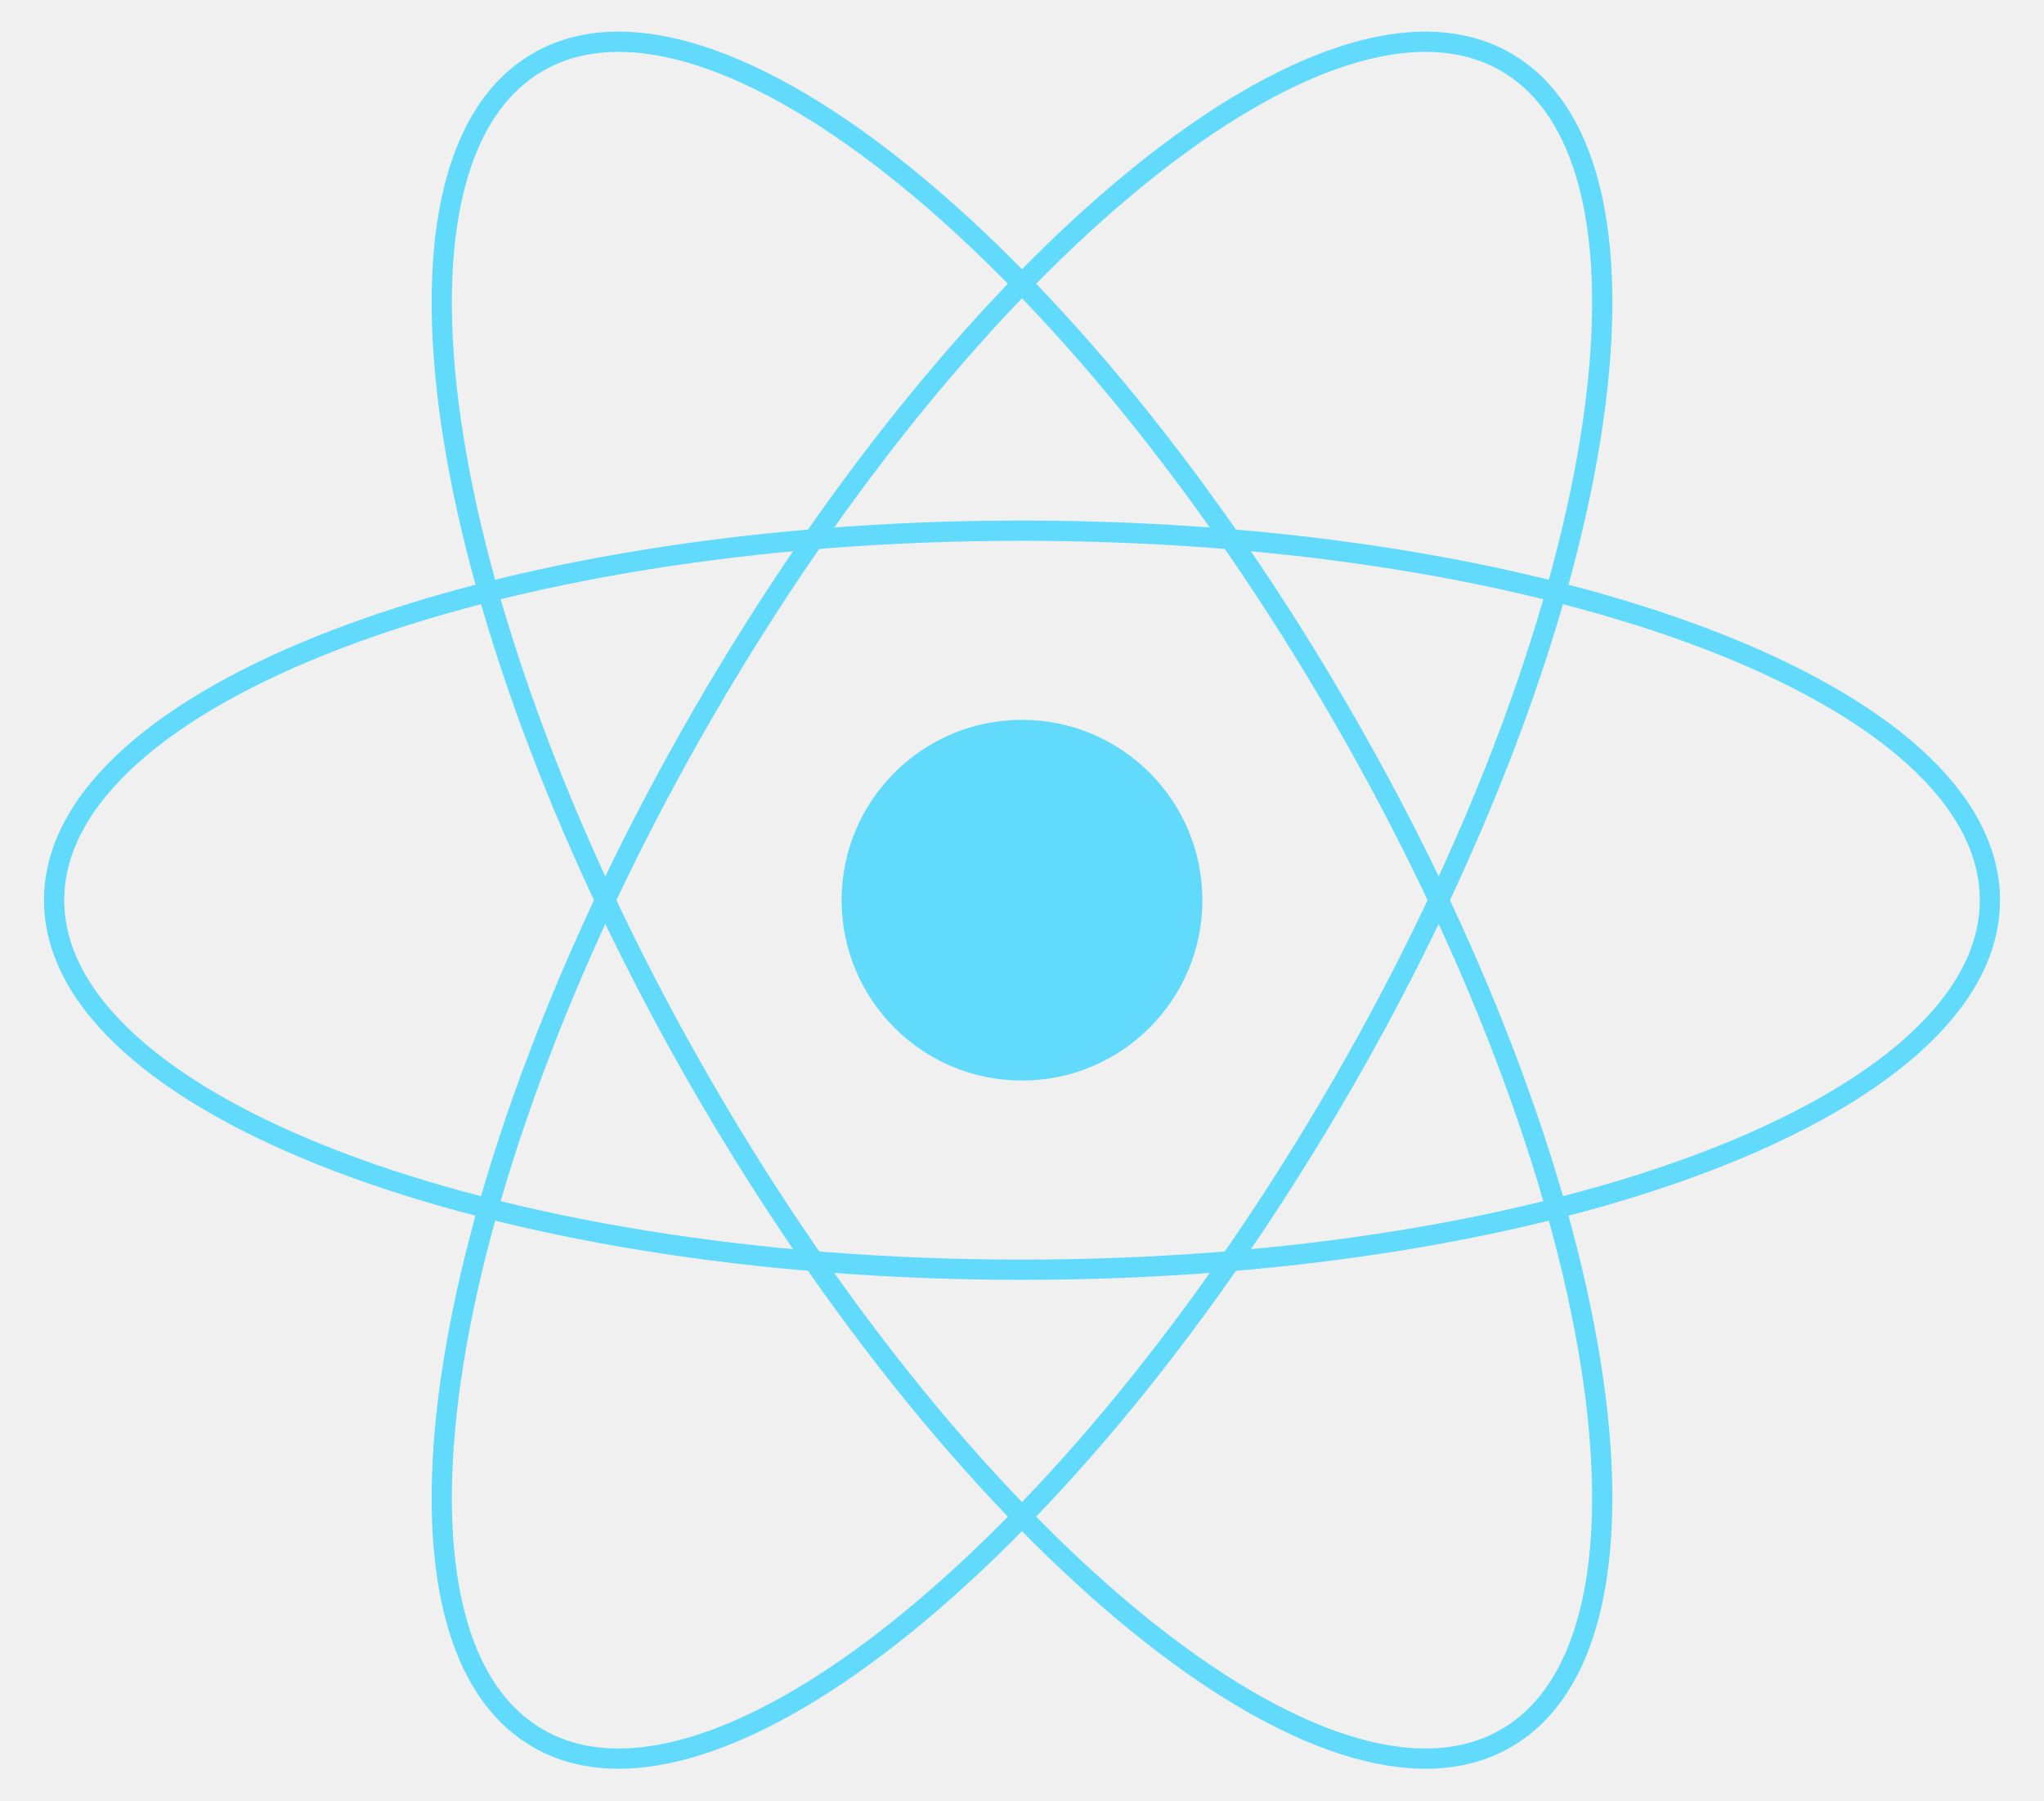
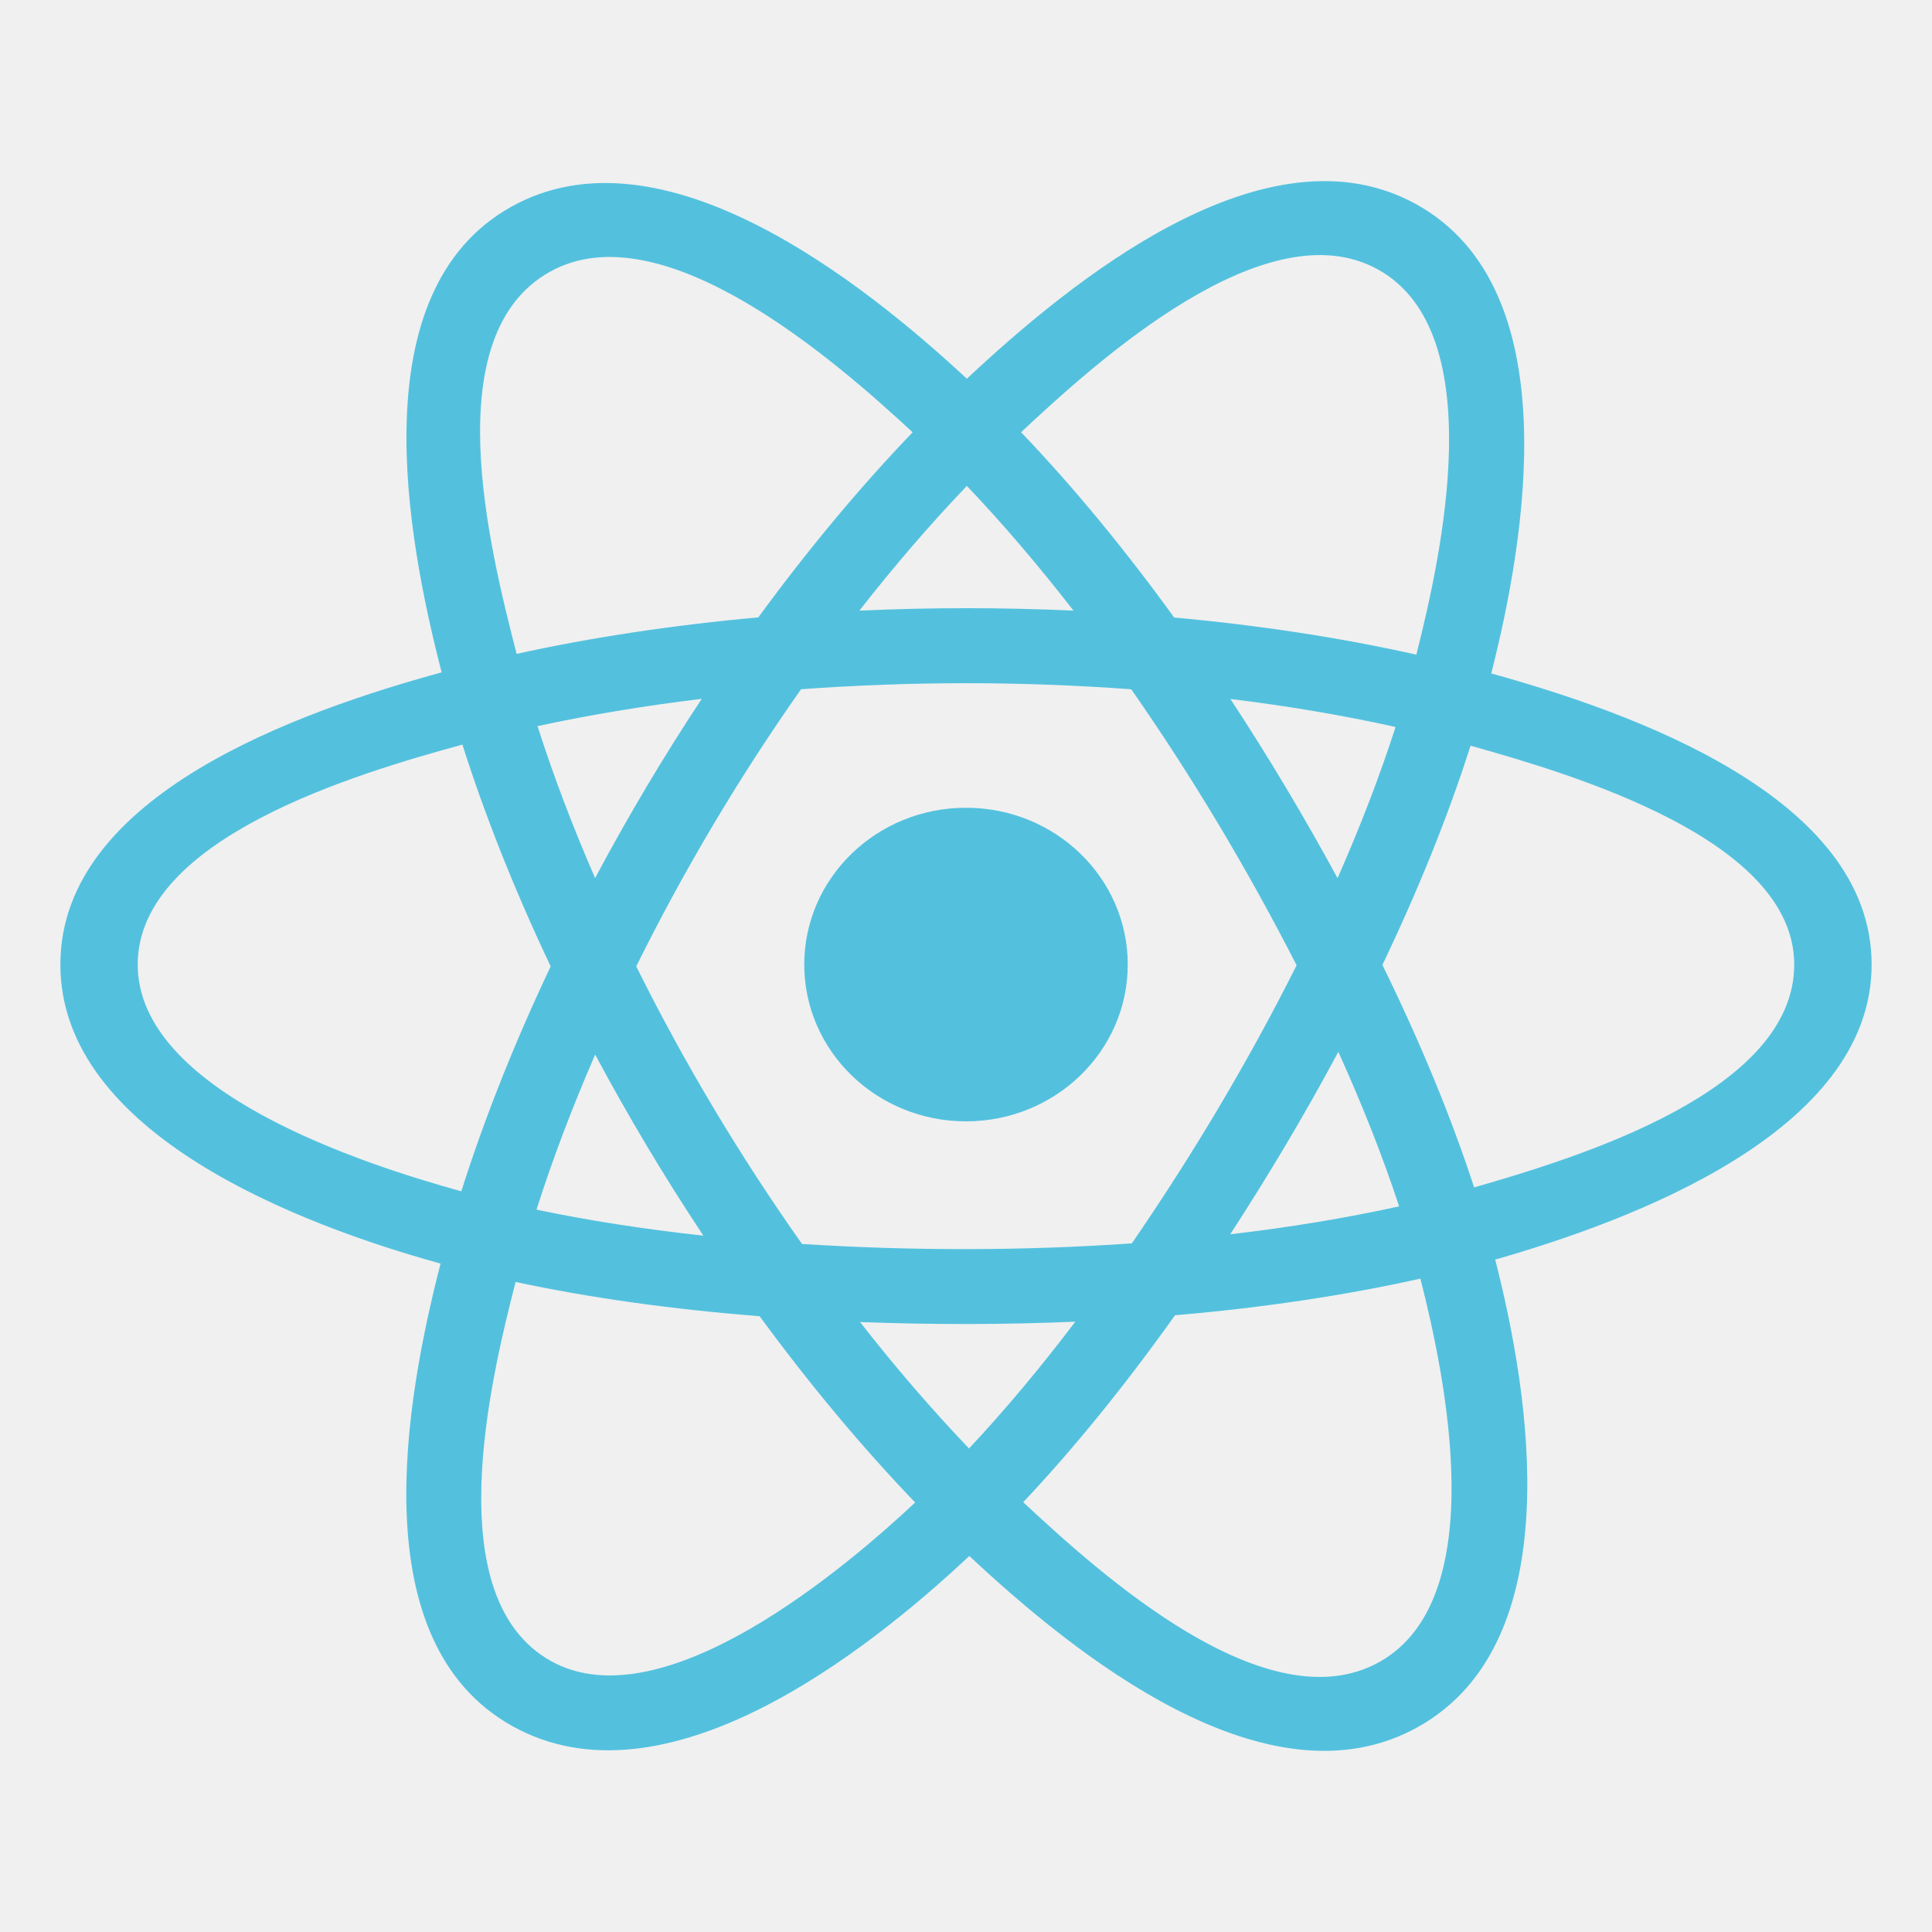
- <svg xmlns="http://www.w3.org/2000/svg" width="101" height="89" viewBox="0 0 101 89" fill="none">
-   <g id="React-icon 1" clip-path="url(#clip0_143_298)">
-     <path id="Vector" d="M50.5 53.399C55.422 53.399 59.413 49.408 59.413 44.486C59.413 39.563 55.422 35.573 50.5 35.573C45.577 35.573 41.587 39.563 41.587 44.486C41.587 49.408 45.577 53.399 50.5 53.399Z" fill="#61DAFB" />
-     <g id="Group">
-       <path id="Vector_2" d="M50.5 62.747C76.913 62.747 98.326 54.571 98.326 44.486C98.326 34.401 76.913 26.225 50.5 26.225C24.086 26.225 2.674 34.401 2.674 44.486C2.674 54.571 24.086 62.747 50.5 62.747Z" stroke="#61DAFB" />
-       <path id="Vector_3" d="M34.686 53.616C47.892 76.491 65.679 90.947 74.413 85.904C83.147 80.862 79.521 58.23 66.314 35.355C53.108 12.48 35.321 -1.975 26.587 3.067C17.853 8.11 21.479 30.741 34.686 53.616Z" stroke="#61DAFB" />
-       <path id="Vector_4" d="M34.686 35.355C21.479 58.23 17.853 80.862 26.587 85.904C35.321 90.947 53.108 76.491 66.314 53.616C79.521 30.741 83.147 8.11 74.413 3.067C65.679 -1.975 47.893 12.48 34.686 35.355Z" stroke="#61DAFB" />
-     </g>
-   </g>
-   <defs>
-     <clipPath id="clip0_143_298">
-       <rect width="100" height="88.972" fill="white" transform="translate(0.5)" />
-     </clipPath>
-   </defs>
+ <svg xmlns="http://www.w3.org/2000/svg" width="800px" height="800px" viewBox="0 0 32 32" fill="none">
+   <path d="M18.679 15.976C18.679 14.541 17.48 13.379 16 13.379C14.521 13.379 13.321 14.541 13.321 15.976C13.321 17.41 14.521 18.573 16 18.573C17.48 18.573 18.679 17.41 18.679 15.976Z" fill="#53C1DE" />
+   <path fill-rule="evenodd" clip-rule="evenodd" d="M24.7 11.154C25.266 8.925 25.977 4.791 23.47 3.39C20.975 1.995 17.728 4.668 16.014 6.273C14.304 4.684 10.966 2.022 8.462 3.428C5.968 4.828 6.737 8.893 7.315 11.136C4.988 11.776 1 13.156 1 15.976C1 18.787 4.984 20.289 7.297 20.929C6.717 23.184 5.986 27.191 8.483 28.588C10.997 29.993 14.325 27.395 16.055 25.772C17.781 27.386 20.997 30.002 23.492 28.601C25.996 27.196 25.344 23.118 24.765 20.863C27.007 20.221 31 18.752 31 15.976C31 13.184 26.99 11.792 24.7 11.154ZM24.416 19.667C24.037 18.502 23.524 17.262 22.897 15.982C23.495 14.732 23.988 13.509 24.357 12.351C26.036 12.823 29.718 13.901 29.718 15.976C29.718 18.07 26.185 19.159 24.416 19.667ZM22.85 27.526C20.988 28.571 18.222 26.07 16.948 24.881C17.793 23.984 18.638 22.942 19.462 21.785C20.913 21.66 22.283 21.456 23.526 21.178C23.933 22.773 24.72 26.476 22.85 27.526ZM9.124 27.511C7.261 26.47 8.113 22.895 8.54 21.233C9.768 21.497 11.129 21.686 12.582 21.801C13.412 22.933 14.282 23.974 15.158 24.886C14.075 25.901 10.995 28.557 9.124 27.511ZM2.281 15.976C2.281 13.874 5.942 12.803 7.659 12.333C8.035 13.517 8.527 14.754 9.121 16.006C8.519 17.277 8.02 18.534 7.641 19.732C6.004 19.278 2.281 18.079 2.281 15.976ZM9.104 4.504C10.973 3.454 13.875 6.01 15.116 7.16C14.244 8.068 13.383 9.101 12.56 10.226C11.149 10.353 9.799 10.557 8.557 10.83C8.091 9.021 7.236 5.552 9.104 4.504ZM20.379 11.577C21.337 11.694 22.254 11.85 23.115 12.041C22.856 12.844 22.534 13.684 22.154 14.545C21.604 13.533 21.014 12.542 20.379 11.577ZM16.014 8.048C16.605 8.669 17.197 9.362 17.78 10.114C16.599 10.06 15.415 10.06 14.234 10.114C14.817 9.368 15.414 8.676 16.014 8.048ZM9.857 14.544C9.483 13.686 9.164 12.842 8.903 12.027C9.759 11.842 10.672 11.69 11.623 11.575C10.987 12.537 10.397 13.528 9.857 14.544ZM11.65 20.466C10.668 20.359 9.741 20.215 8.886 20.035C9.15 19.206 9.477 18.343 9.858 17.467C10.406 18.493 11.005 19.494 11.65 20.466ZM16.05 23.991C15.442 23.356 14.836 22.653 14.245 21.897C15.433 21.942 16.623 21.942 17.811 21.891C17.227 22.661 16.637 23.365 16.05 23.991ZM22.167 17.422C22.568 18.308 22.906 19.166 23.174 19.981C22.304 20.173 21.365 20.328 20.376 20.444C21.015 19.461 21.615 18.454 22.167 17.422ZM18.747 20.594C16.93 20.72 15.102 20.719 13.284 20.604C12.251 19.142 11.331 17.603 10.538 16.006C11.328 14.412 12.24 12.876 13.268 11.416C15.088 11.283 16.918 11.282 18.737 11.417C19.756 12.877 20.668 14.409 21.476 15.988C20.677 17.581 19.759 19.12 18.747 20.594ZM22.83 4.467C24.701 5.513 23.868 9.227 23.459 10.843C22.215 10.564 20.863 10.357 19.448 10.228C18.624 9.09 17.77 8.055 16.912 7.159C18.169 5.984 20.978 3.431 22.83 4.467Z" fill="#53C1DE" />
</svg>
